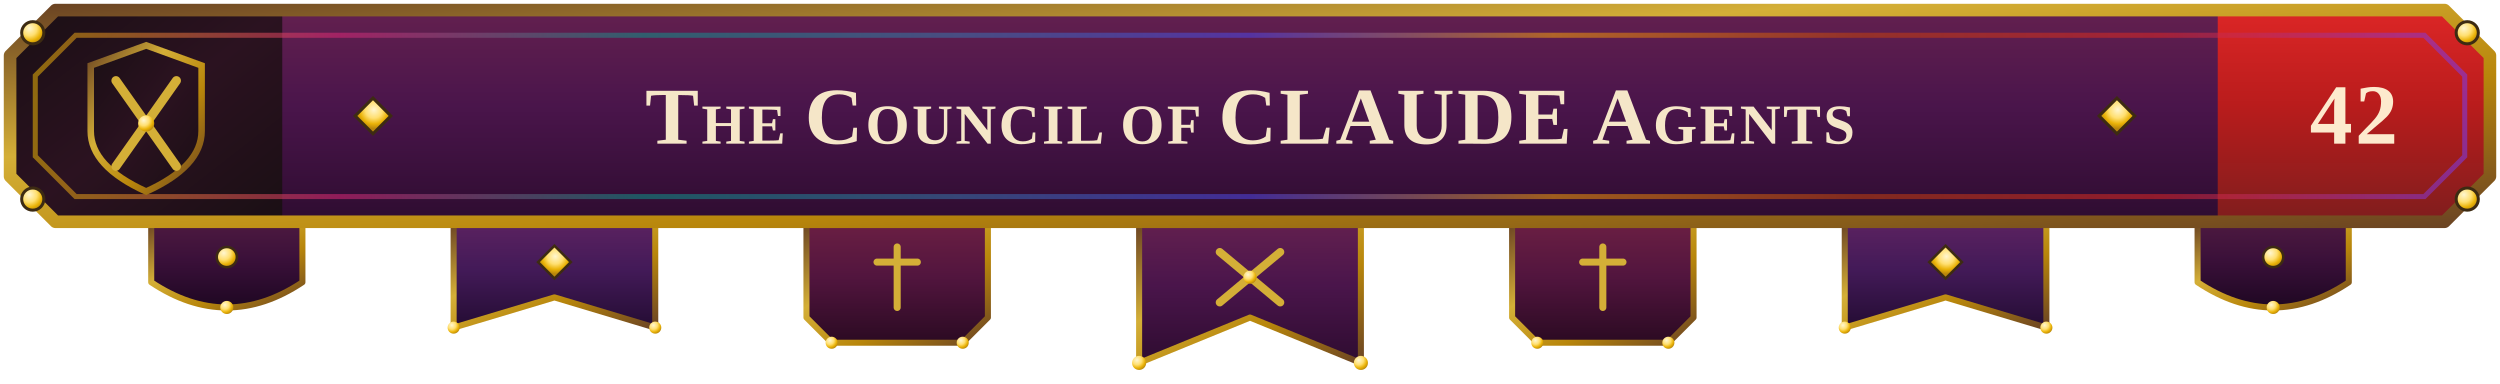
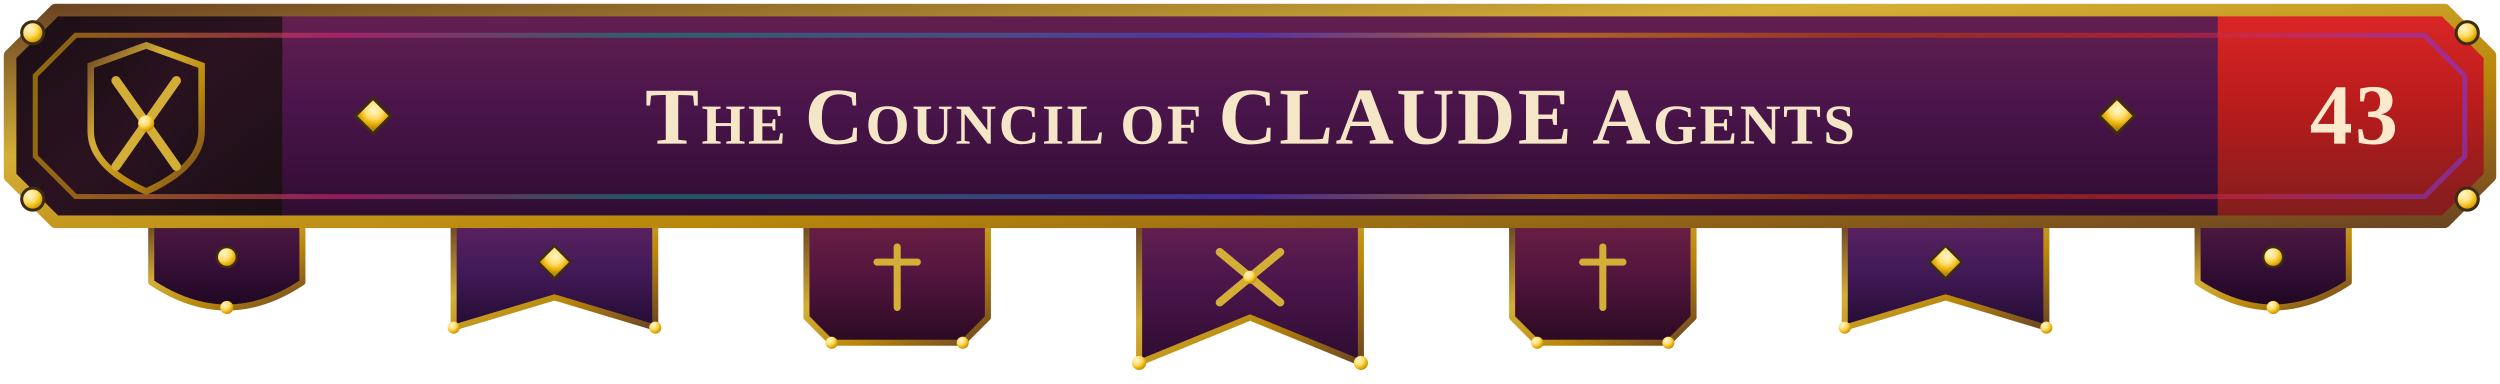
- <svg xmlns="http://www.w3.org/2000/svg" width="372" height="57" viewBox="0 0 496 76" role="img" aria-label="The Council of CLAUDE Agents: 42">
+ <svg xmlns="http://www.w3.org/2000/svg" width="372" height="57" viewBox="0 0 496 76" role="img" aria-label="The Council of CLAUDE Agents: 43">
  <defs>
    <linearGradient id="bdgBgGrad" x1="0%" y1="0%" x2="100%" y2="100%">
      <stop offset="0%" stop-color="#1a0f14" />
      <stop offset="50%" stop-color="#2b1220" />
      <stop offset="100%" stop-color="#1a0f14" />
    </linearGradient>
    <linearGradient id="bdgBronzeGrad" x1="0%" y1="0%" x2="100%" y2="100%">
      <stop offset="0%" stop-color="#6b4423" />
      <stop offset="35%" stop-color="#d4af37" />
      <stop offset="65%" stop-color="#b8860b" />
      <stop offset="100%" stop-color="#6b4423" />
    </linearGradient>
    <linearGradient id="bdgCouncilGrad" x1="0%" y1="0%" x2="100%" y2="0%">
      <stop offset="0%" stop-color="#eab308" />
      <stop offset="12.5%" stop-color="#db2777" />
      <stop offset="25%" stop-color="#0d9488" />
      <stop offset="37.5%" stop-color="#3776ab" />
      <stop offset="50%" stop-color="#4f46e5" />
      <stop offset="62.5%" stop-color="#f59e0b" />
      <stop offset="75%" stop-color="#c2410c" />
      <stop offset="87.5%" stop-color="#dc2626" />
      <stop offset="100%" stop-color="#7c3aed" />
    </linearGradient>
    <linearGradient id="bdgPlumGrad" x1="0%" y1="0%" x2="0%" y2="100%">
      <stop offset="0%" stop-color="#63204f" />
      <stop offset="45%" stop-color="#4a154b" />
      <stop offset="100%" stop-color="#2e0c30" />
    </linearGradient>
    <linearGradient id="bdgCountGrad" x1="0%" y1="0%" x2="0%" y2="100%">
      <stop offset="0%" stop-color="#dc2626" />
      <stop offset="45%" stop-color="#b91c1c" />
      <stop offset="100%" stop-color="#7f1d1d" />
    </linearGradient>
    <radialGradient id="bdgGemGrad" cx="35%" cy="30%" r="75%">
      <stop offset="0%" stop-color="#fff6d0" />
      <stop offset="45%" stop-color="#ffdf70" />
      <stop offset="75%" stop-color="#eab308" />
      <stop offset="100%" stop-color="#b8860b" />
    </radialGradient>
    <linearGradient id="penPlumDeep" x1="0%" y1="0%" x2="0%" y2="100%">
      <stop offset="0%" stop-color="#4e1a40" />
      <stop offset="45%" stop-color="#3a1039" />
      <stop offset="100%" stop-color="#1e0722" />
    </linearGradient>
    <linearGradient id="penPlumWarm" x1="0%" y1="0%" x2="0%" y2="100%">
      <stop offset="0%" stop-color="#6b1f43" />
      <stop offset="45%" stop-color="#52153e" />
      <stop offset="100%" stop-color="#2b0a22" />
    </linearGradient>
    <linearGradient id="penPlumCool" x1="0%" y1="0%" x2="0%" y2="100%">
      <stop offset="0%" stop-color="#5b2260" />
      <stop offset="45%" stop-color="#431a58" />
      <stop offset="100%" stop-color="#240c33" />
    </linearGradient>
  </defs>
  <path d="M 11 2 L 485 2 L 494 11 L 494 35 L 485 44 L 11 44 L 2 35 L 2 11 Z" fill="url(#bdgPlumGrad)" />
  <path d="M 11 2 L 56 2 L 56 44 L 11 44 L 2 35 L 2 11 Z" fill="url(#bdgBgGrad)" />
  <line x1="56" y1="3" x2="56" y2="43" stroke="url(#bdgBronzeGrad)" stroke-width="1.5" />
  <path d="M 440 2 L 485 2 L 494 11 L 494 35 L 485 44 L 440 44 Z" fill="url(#bdgCountGrad)" />
  <line x1="440" y1="3" x2="440" y2="43" stroke="url(#bdgBronzeGrad)" stroke-width="1.5" />
  <path d="M 15 7 L 481 7 L 489 15 L 489 31 L 481 39 L 15 39 L 7 31 L 7 15 Z" fill="none" stroke="url(#bdgCouncilGrad)" stroke-width="1" opacity="0.55" />
  <g stroke="url(#bdgBronzeGrad)" stroke-width="1.2" stroke-linejoin="round">
    <path d="M 30 44 L 60 44 L 60 56 Q 45 66 30 56 Z" fill="url(#penPlumDeep)" />
    <path d="M 90 44 L 130 44 L 130 65 L 110 59 L 90 65 Z" fill="url(#penPlumCool)" />
    <path d="M 160 44 L 196 44 L 196 63 L 191 68 L 165 68 L 160 63 Z" fill="url(#penPlumWarm)" />
    <path d="M 226 44 L 270 44 L 270 72 L 248 63 L 226 72 Z" fill="url(#bdgPlumGrad)" />
    <path d="M 300 44 L 336 44 L 336 63 L 331 68 L 305 68 L 300 63 Z" fill="url(#penPlumWarm)" />
    <path d="M 366 44 L 406 44 L 406 65 L 386 59 L 366 65 Z" fill="url(#penPlumCool)" />
    <path d="M 436 44 L 466 44 L 466 56 Q 451 66 436 56 Z" fill="url(#penPlumDeep)" />
  </g>
  <g fill="url(#bdgGemGrad)">
    <circle cx="45" cy="61" r="1.3" />
    <circle cx="451" cy="61" r="1.3" />
    <circle cx="90" cy="65" r="1.2" />
    <circle cx="130" cy="65" r="1.2" />
    <circle cx="366" cy="65" r="1.2" />
    <circle cx="406" cy="65" r="1.2" />
    <circle cx="165" cy="68" r="1.2" />
    <circle cx="191" cy="68" r="1.2" />
    <circle cx="305" cy="68" r="1.2" />
    <circle cx="331" cy="68" r="1.2" />
    <circle cx="226" cy="72" r="1.4" />
    <circle cx="270" cy="72" r="1.4" />
  </g>
  <g fill="url(#bdgGemGrad)" stroke="#3d2b12" stroke-width="0.5">
    <circle cx="45" cy="51" r="2" />
    <circle cx="451" cy="51" r="2" />
    <rect width="4.6" height="4.6" transform="translate(110,52) rotate(45) translate(-2.3,-2.3)" />
    <rect width="4.6" height="4.6" transform="translate(386,52) rotate(45) translate(-2.3,-2.3)" />
  </g>
  <g stroke="#d4af37" stroke-width="1.4" stroke-linecap="round">
    <line x1="178" y1="49" x2="178" y2="61" />
    <line x1="174" y1="52" x2="182" y2="52" />
    <line x1="318" y1="49" x2="318" y2="61" />
    <line x1="314" y1="52" x2="322" y2="52" />
  </g>
  <path d="M 242 50 L 254 60 M 254 50 L 242 60" stroke="#d4af37" stroke-width="1.6" stroke-linecap="round" />
  <circle cx="248" cy="55" r="1.3" fill="url(#bdgGemGrad)" />
  <path d="M 11 2 L 485 2 L 494 11 L 494 35 L 485 44 L 11 44 L 2 35 L 2 11 Z" fill="none" stroke="url(#bdgBronzeGrad)" stroke-width="2.5" stroke-linejoin="round" />
  <path d="M 29 9 L 40 13 L 40 26 Q 40 33 29 38 Q 18 33 18 26 L 18 13 Z" fill="url(#bdgBgGrad)" stroke="url(#bdgBronzeGrad)" stroke-width="1.3" />
  <path d="M 23 16 L 35 33 M 35 16 L 23 33" stroke="#d4af37" stroke-width="1.8" stroke-linecap="round" />
  <circle cx="29" cy="24.5" r="1.6" fill="url(#bdgGemGrad)" />
  <rect width="5" height="5" fill="url(#bdgGemGrad)" stroke="#3d2b12" stroke-width="0.6" transform="translate(74,23) rotate(45) translate(-2.5,-2.5)" />
  <rect width="5" height="5" fill="url(#bdgGemGrad)" stroke="#3d2b12" stroke-width="0.6" transform="translate(420,23) rotate(45) translate(-2.5,-2.5)" />
  <g fill="url(#bdgGemGrad)" stroke="#3d2b12" stroke-width="0.6">
    <circle cx="6.5" cy="6.5" r="2.2" />
    <circle cx="489.5" cy="6.5" r="2.2" />
    <circle cx="489.5" cy="39.5" r="2.2" />
    <circle cx="6.5" cy="39.5" r="2.2" />
  </g>
  <text x="248" y="28.5" text-anchor="middle" fill="#f5e6c8" font-family="Cinzel, Georgia, 'Times New Roman', serif" font-size="16" font-weight="700" letter-spacing="0.5" style="font-variant: small-caps">The Council of CLAUDE Agents</text>
-   <text x="467" y="28.5" text-anchor="middle" fill="#fdeacd" font-family="Cinzel, Georgia, 'Times New Roman', serif" font-size="17" font-weight="700" letter-spacing="0.5">42</text>
+   <text x="467" y="28.5" text-anchor="middle" fill="#fdeacd" font-family="Cinzel, Georgia, 'Times New Roman', serif" font-size="17" font-weight="700" letter-spacing="0.5">43</text>
</svg>
